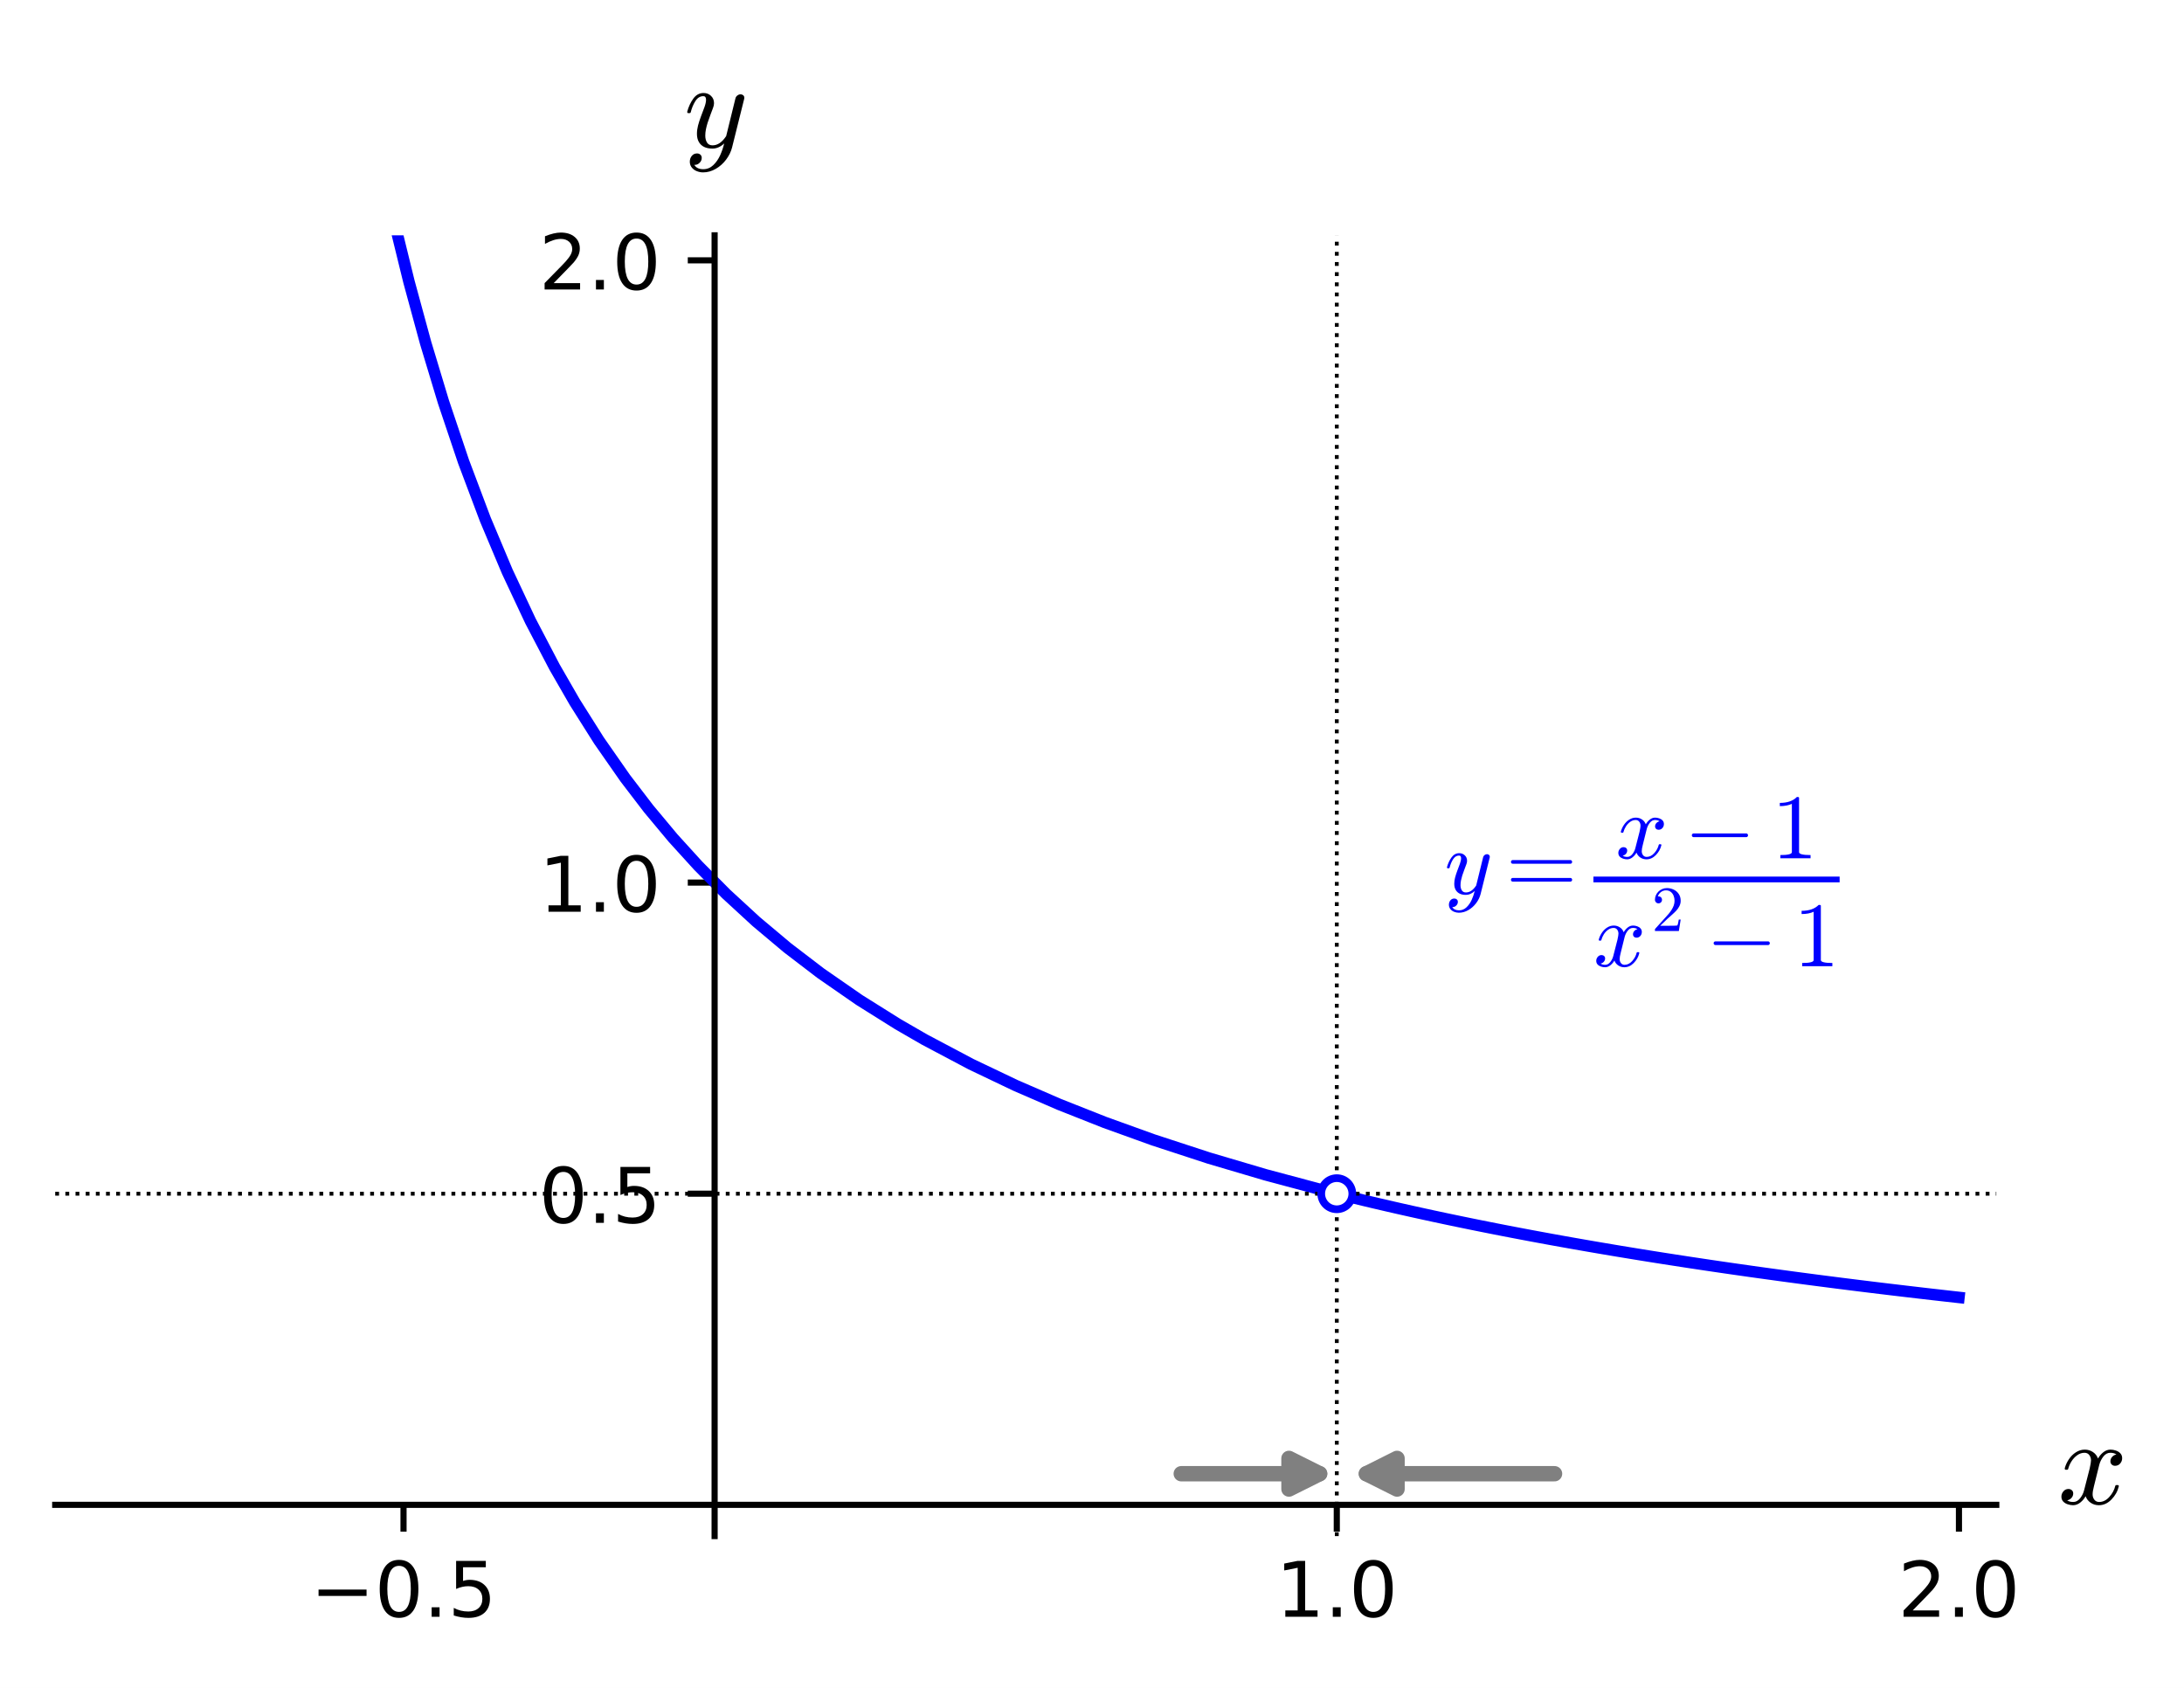
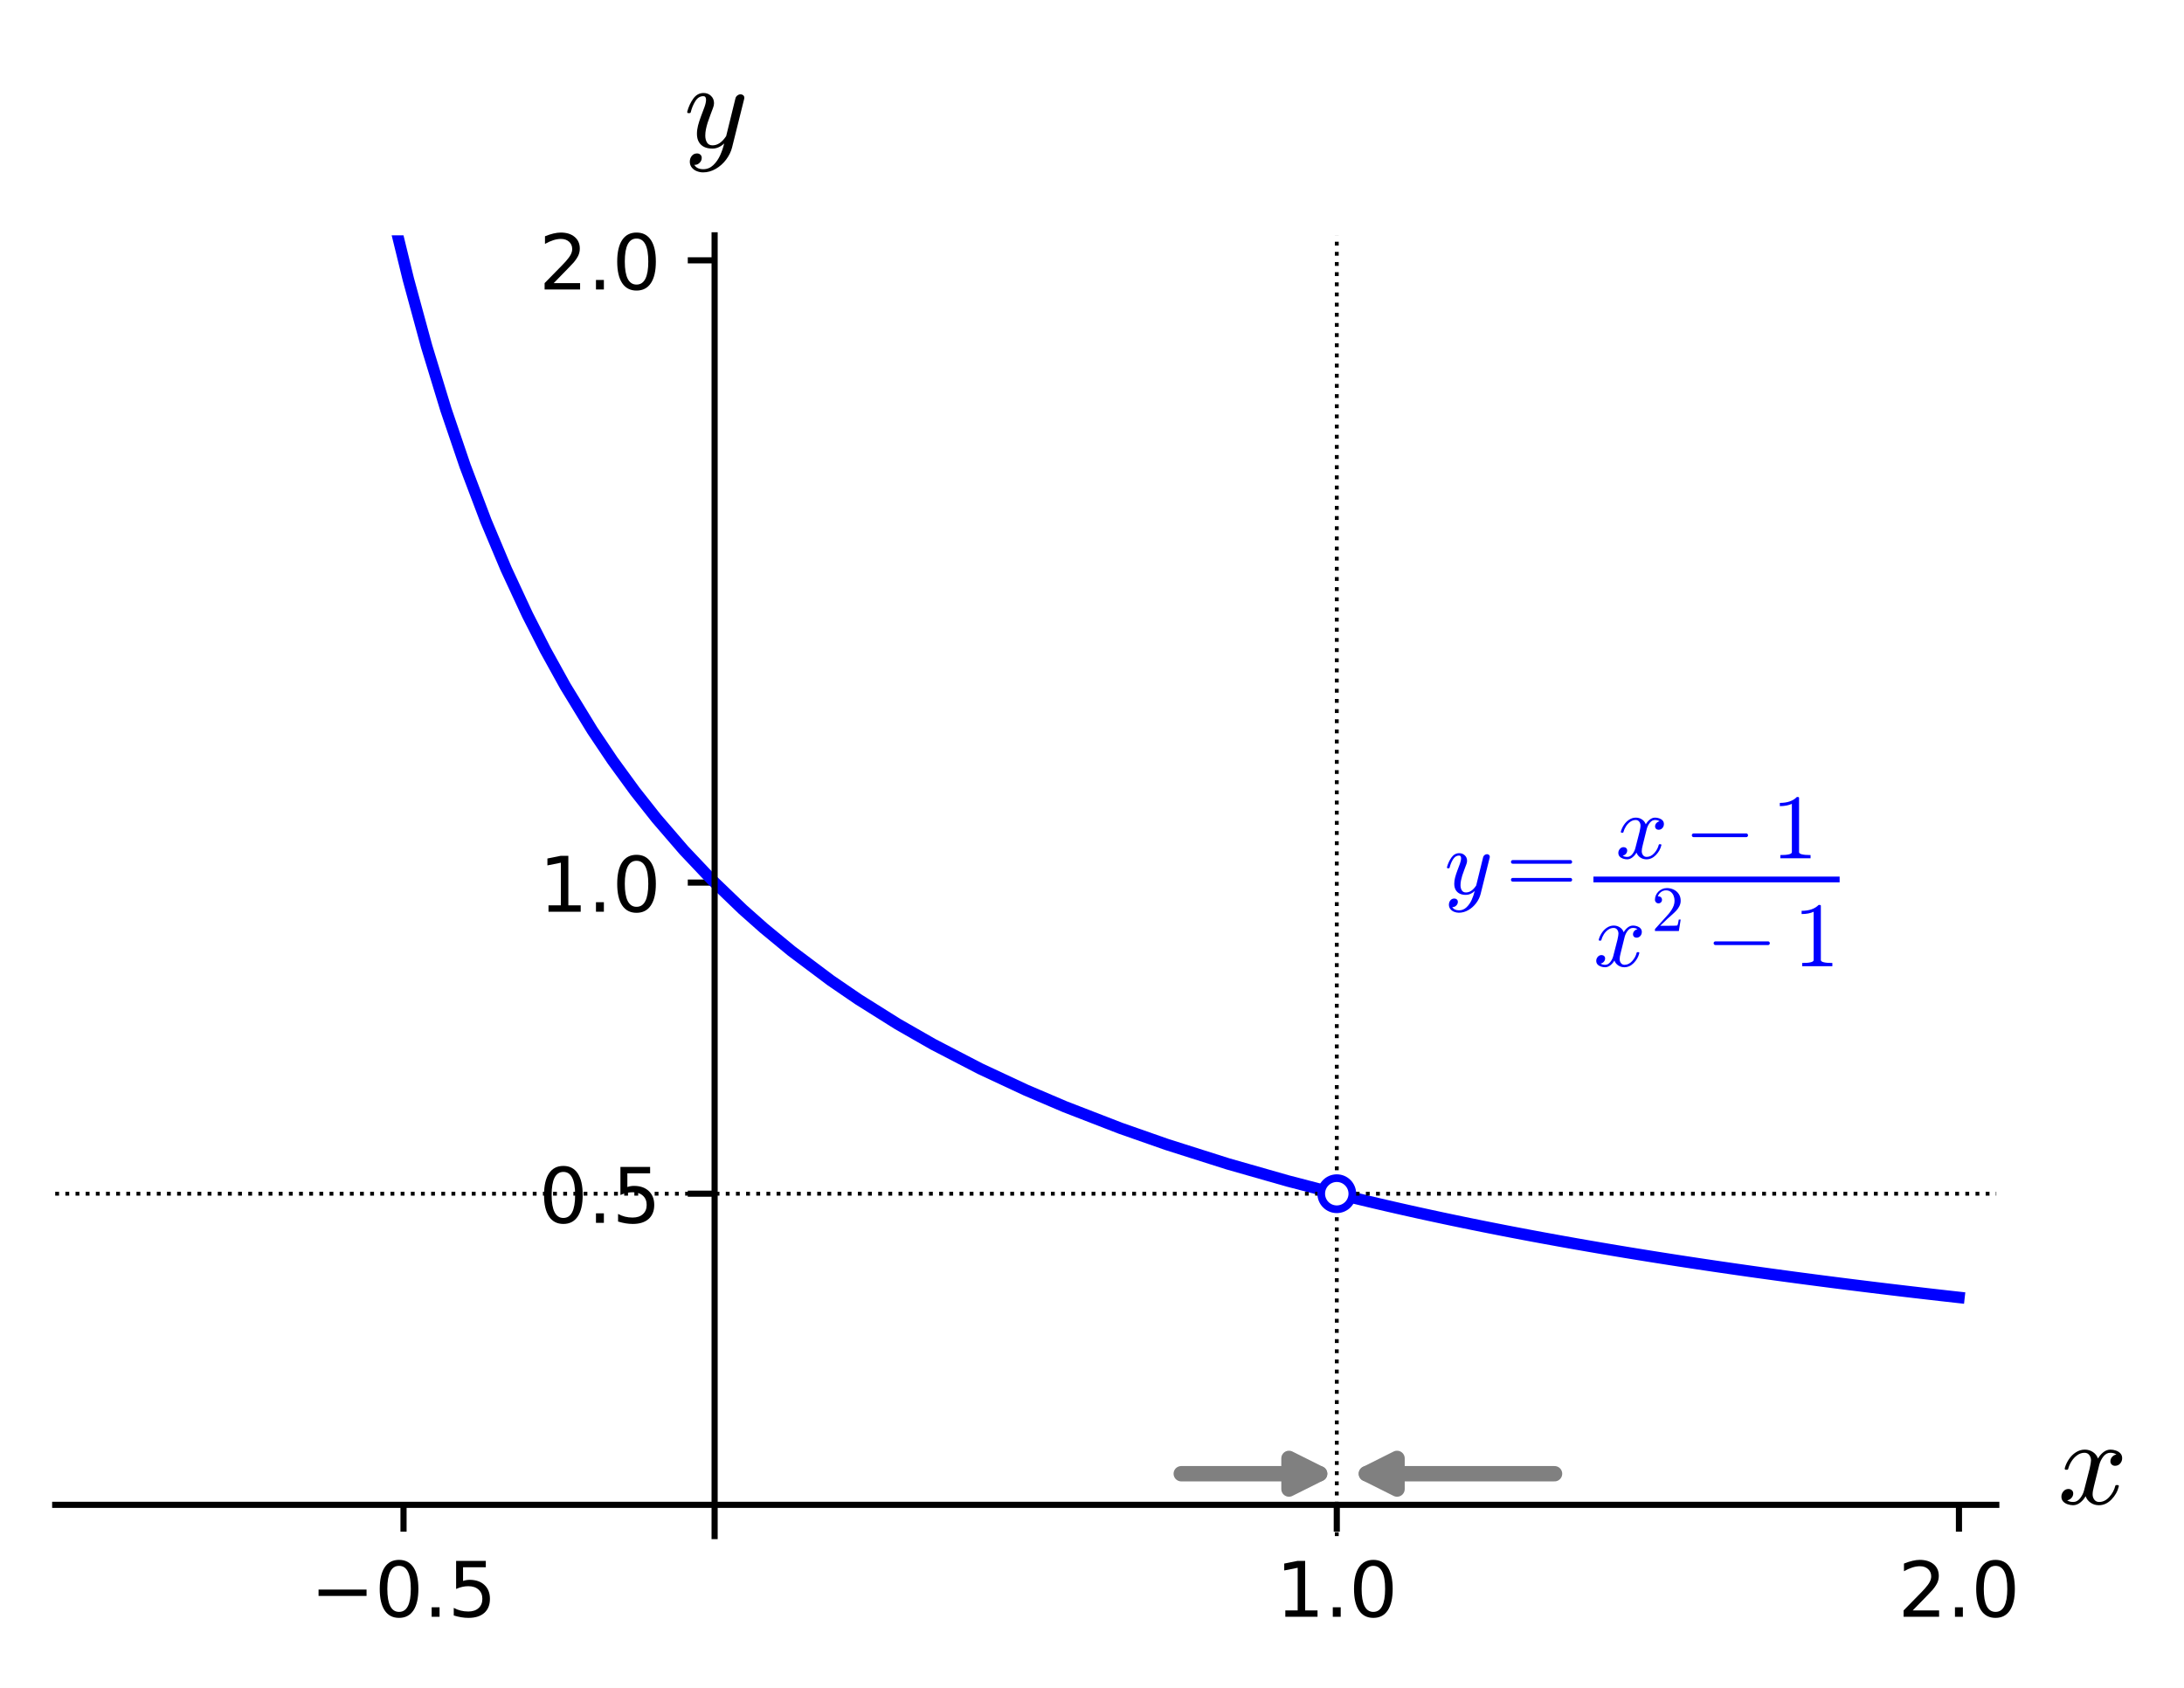
<svg xmlns="http://www.w3.org/2000/svg" xmlns:xlink="http://www.w3.org/1999/xlink" height="220.099pt" version="1.1" viewBox="0 0 284.815 220.099" width="284.815pt">
  <defs>
    <style type="text/css">*{stroke-linecap:butt;stroke-linejoin:round;}</style>
  </defs>
  <g id="figure_1">
    <g id="patch_1">
      <path d="M 0 220.099  L 284.815 220.099  L 284.815 0  L 0 0  z " style="fill:#ffffff;" />
    </g>
    <g id="axes_1">
      <g id="patch_2">
        <path d="M 7.2 200.294  L 260.335 200.294  L 260.335 30.685  L 7.2 30.685  z " style="fill:#ffffff;" />
      </g>
      <g id="matplotlib.axis_1">
        <g id="xtick_1">
          <g id="line2d_1">
            <defs>
-               <path d="M 0 0  L 0 3.5  " id="m3d34a3d340" style="stroke:#000000;stroke-width:0.8;" />
+               <path d="M 0 0  L 0 3.5  " id="m83eec05341" style="stroke:#000000;stroke-width:0.8;" />
            </defs>
            <g>
-               <use style="stroke:#000000;stroke-width:0.8;" x="52.624" xlink:href="#m3d34a3d340" y="196.221" />
+               <use style="stroke:#000000;stroke-width:0.8;" x="52.624" xlink:href="#m83eec05341" y="196.221" />
            </g>
          </g>
          <g id="text_1">
            <g transform="translate(40.48289 210.8193)scale(0.1 -0.1)">
              <defs>
                <path d="M 10.594 35.5  L 73.188 35.5  L 73.188 27.203  L 10.594 27.203  z " id="DejaVuSans-8722" />
                <path d="M 31.781 66.406  Q 24.172 66.406 20.328 58.906  Q 16.5 51.422 16.5 36.375  Q 16.5 21.391 20.328 13.891  Q 24.172 6.391 31.781 6.391  Q 39.453 6.391 43.281 13.891  Q 47.125 21.391 47.125 36.375  Q 47.125 51.422 43.281 58.906  Q 39.453 66.406 31.781 66.406  z M 31.781 74.219  Q 44.047 74.219 50.516 64.516  Q 56.984 54.828 56.984 36.375  Q 56.984 17.969 50.516 8.266  Q 44.047 -1.422 31.781 -1.422  Q 19.531 -1.422 13.062 8.266  Q 6.594 17.969 6.594 36.375  Q 6.594 54.828 13.062 64.516  Q 19.531 74.219 31.781 74.219  z " id="DejaVuSans-48" />
                <path d="M 10.688 12.406  L 21 12.406  L 21 0  L 10.688 0  z " id="DejaVuSans-46" />
                <path d="M 10.797 72.906  L 49.516 72.906  L 49.516 64.594  L 19.828 64.594  L 19.828 46.734  Q 21.969 47.469 24.109 47.828  Q 26.266 48.188 28.422 48.188  Q 40.625 48.188 47.75 41.5  Q 54.891 34.812 54.891 23.391  Q 54.891 11.625 47.562 5.094  Q 40.234 -1.422 26.906 -1.422  Q 22.312 -1.422 17.547 -0.641  Q 12.797 0.141 7.719 1.703  L 7.719 11.625  Q 12.109 9.234 16.797 8.062  Q 21.484 6.891 26.703 6.891  Q 35.156 6.891 40.078 11.328  Q 45.016 15.766 45.016 23.391  Q 45.016 31 40.078 35.438  Q 35.156 39.891 26.703 39.891  Q 22.75 39.891 18.812 39.016  Q 14.891 38.141 10.797 36.281  z " id="DejaVuSans-53" />
              </defs>
              <use xlink:href="#DejaVuSans-8722" />
              <use x="83.789" xlink:href="#DejaVuSans-48" />
              <use x="147.412" xlink:href="#DejaVuSans-46" />
              <use x="179.199" xlink:href="#DejaVuSans-53" />
            </g>
          </g>
        </g>
        <g id="xtick_2">
          <g id="line2d_2">
            <g>
-               <use style="stroke:#000000;stroke-width:0.8;" x="174.33" xlink:href="#m3d34a3d340" y="196.221" />
+               <use style="stroke:#000000;stroke-width:0.8;" x="174.33" xlink:href="#m83eec05341" y="196.221" />
            </g>
          </g>
          <g id="text_2">
            <g transform="translate(166.3784 210.8193)scale(0.1 -0.1)">
              <defs>
                <path d="M 12.406 8.297  L 28.516 8.297  L 28.516 63.922  L 10.984 60.406  L 10.984 69.391  L 28.422 72.906  L 38.281 72.906  L 38.281 8.297  L 54.391 8.297  L 54.391 0  L 12.406 0  z " id="DejaVuSans-49" />
              </defs>
              <use xlink:href="#DejaVuSans-49" />
              <use x="63.623" xlink:href="#DejaVuSans-46" />
              <use x="95.41" xlink:href="#DejaVuSans-48" />
            </g>
          </g>
        </g>
        <g id="xtick_3">
          <g id="line2d_3">
            <g>
-               <use style="stroke:#000000;stroke-width:0.8;" x="255.467" xlink:href="#m3d34a3d340" y="196.221" />
+               <use style="stroke:#000000;stroke-width:0.8;" x="255.467" xlink:href="#m83eec05341" y="196.221" />
            </g>
          </g>
          <g id="text_3">
            <g transform="translate(247.5155 210.8193)scale(0.1 -0.1)">
              <defs>
                <path d="M 19.188 8.297  L 53.609 8.297  L 53.609 0  L 7.328 0  L 7.328 8.297  Q 12.938 14.109 22.625 23.891  Q 32.328 33.688 34.812 36.531  Q 39.547 41.844 41.422 45.531  Q 43.312 49.219 43.312 52.781  Q 43.312 58.594 39.234 62.25  Q 35.156 65.922 28.609 65.922  Q 23.969 65.922 18.812 64.312  Q 13.672 62.703 7.812 59.422  L 7.812 69.391  Q 13.766 71.781 18.938 73  Q 24.125 74.219 28.422 74.219  Q 39.75 74.219 46.484 68.547  Q 53.219 62.891 53.219 53.422  Q 53.219 48.922 51.531 44.891  Q 49.859 40.875 45.406 35.406  Q 44.188 33.984 37.641 27.219  Q 31.109 20.453 19.188 8.297  z " id="DejaVuSans-50" />
              </defs>
              <use xlink:href="#DejaVuSans-50" />
              <use x="63.623" xlink:href="#DejaVuSans-46" />
              <use x="95.41" xlink:href="#DejaVuSans-48" />
            </g>
          </g>
        </g>
        <g id="text_4">
          <g transform="translate(268.335 196.2209)scale(0.16 -0.16)">
            <defs>
              <path d="M 7.812 2.875  Q 9.578 1.516 12.797 1.516  Q 15.922 1.516 18.312 4.516  Q 20.703 7.516 21.578 11.078  L 26.125 28.812  Q 27.203 33.641 27.203 35.406  Q 27.203 37.891 25.812 39.75  Q 24.422 41.609 21.922 41.609  Q 18.75 41.609 15.969 39.625  Q 13.188 37.641 11.281 34.594  Q 9.375 31.547 8.594 28.422  Q 8.406 27.781 7.812 27.781  L 6.594 27.781  Q 5.812 27.781 5.812 28.719  L 5.812 29  Q 6.781 32.719 9.125 36.25  Q 11.469 39.797 14.859 41.984  Q 18.266 44.188 22.125 44.188  Q 25.781 44.188 28.734 42.234  Q 31.688 40.281 32.906 36.922  Q 34.625 39.984 37.281 42.078  Q 39.938 44.188 43.109 44.188  Q 45.266 44.188 47.5 43.422  Q 49.75 42.672 51.172 41.109  Q 52.594 39.547 52.594 37.203  Q 52.594 34.672 50.953 32.828  Q 49.312 31 46.781 31  Q 45.172 31 44.094 32.031  Q 43.016 33.062 43.016 34.625  Q 43.016 36.719 44.453 38.297  Q 45.906 39.891 47.906 40.188  Q 46.094 41.609 42.922 41.609  Q 39.703 41.609 37.328 38.625  Q 34.969 35.641 33.984 31.984  L 29.594 14.312  Q 28.516 10.297 28.516 7.719  Q 28.516 5.172 29.953 3.344  Q 31.391 1.516 33.797 1.516  Q 38.484 1.516 42.156 5.641  Q 45.844 9.766 47.016 14.703  Q 47.219 15.281 47.797 15.281  L 49.031 15.281  Q 49.422 15.281 49.656 15.016  Q 49.906 14.75 49.906 14.406  Q 49.906 14.312 49.812 14.109  Q 48.391 8.156 43.844 3.516  Q 39.312 -1.125 33.594 -1.125  Q 29.938 -1.125 26.984 0.844  Q 24.031 2.828 22.797 6.203  Q 21.234 3.266 18.469 1.062  Q 15.719 -1.125 12.594 -1.125  Q 10.453 -1.125 8.172 -0.359  Q 5.906 0.391 4.484 1.953  Q 3.078 3.516 3.078 5.906  Q 3.078 8.25 4.703 10.172  Q 6.344 12.109 8.797 12.109  Q 10.453 12.109 11.578 11.109  Q 12.703 10.109 12.703 8.5  Q 12.703 6.391 11.297 4.828  Q 9.906 3.266 7.812 2.875  z " id="Cmmi10-120" />
            </defs>
            <use transform="translate(0 0.8125)" xlink:href="#Cmmi10-120" />
          </g>
        </g>
      </g>
      <g id="matplotlib.axis_2">
        <g id="ytick_1">
          <g id="line2d_4">
            <defs>
-               <path d="M 0 0  L -3.5 0  " id="mf199559f20" style="stroke:#000000;stroke-width:0.8;" />
+               <path d="M 0 0  L -3.5 0  " id="m696191f2e1" style="stroke:#000000;stroke-width:0.8;" />
            </defs>
            <g>
-               <use style="stroke:#000000;stroke-width:0.8;" x="93.193" xlink:href="#mf199559f20" y="115.084" />
+               <use style="stroke:#000000;stroke-width:0.8;" x="93.193" xlink:href="#m696191f2e1" y="115.084" />
            </g>
          </g>
          <g id="text_5">
            <g transform="translate(70.28971 118.883)scale(0.1 -0.1)">
              <use xlink:href="#DejaVuSans-49" />
              <use x="63.623" xlink:href="#DejaVuSans-46" />
              <use x="95.41" xlink:href="#DejaVuSans-48" />
            </g>
          </g>
        </g>
        <g id="ytick_2">
          <g id="line2d_5">
            <g>
-               <use style="stroke:#000000;stroke-width:0.8;" x="93.193" xlink:href="#mf199559f20" y="155.652" />
+               <use style="stroke:#000000;stroke-width:0.8;" x="93.193" xlink:href="#m696191f2e1" y="155.652" />
            </g>
          </g>
          <g id="text_6">
            <g transform="translate(70.28971 159.4516)scale(0.1 -0.1)">
              <use xlink:href="#DejaVuSans-48" />
              <use x="63.623" xlink:href="#DejaVuSans-46" />
              <use x="95.41" xlink:href="#DejaVuSans-53" />
            </g>
          </g>
        </g>
        <g id="ytick_3">
          <g id="line2d_6">
            <g>
-               <use style="stroke:#000000;stroke-width:0.8;" x="93.193" xlink:href="#mf199559f20" y="33.947" />
+               <use style="stroke:#000000;stroke-width:0.8;" x="93.193" xlink:href="#m696191f2e1" y="33.947" />
            </g>
          </g>
          <g id="text_7">
            <g transform="translate(70.28971 37.74593)scale(0.1 -0.1)">
              <use xlink:href="#DejaVuSans-50" />
              <use x="63.623" xlink:href="#DejaVuSans-46" />
              <use x="95.41" xlink:href="#DejaVuSans-48" />
            </g>
          </g>
        </g>
        <g id="text_8">
          <g transform="translate(89.19284 19.325)scale(0.16 -0.16)">
            <defs>
              <path d="M 8.406 -14.312  Q 10.5 -17.922 15.719 -17.922  Q 20.453 -17.922 23.922 -14.594  Q 27.391 -11.281 29.516 -6.562  Q 31.641 -1.859 32.812 3.078  Q 28.375 -1.125 23.188 -1.125  Q 19.234 -1.125 16.453 0.234  Q 13.672 1.609 12.125 4.312  Q 10.594 7.031 10.594 10.891  Q 10.594 14.156 11.469 17.594  Q 12.359 21.047 13.938 25.266  Q 15.531 29.5 16.703 32.625  Q 18.016 36.281 18.016 38.625  Q 18.016 41.609 15.828 41.609  Q 11.859 41.609 9.297 37.531  Q 6.734 33.453 5.516 28.422  Q 5.328 27.781 4.688 27.781  L 3.516 27.781  Q 2.688 27.781 2.688 28.719  L 2.688 29  Q 4.297 34.969 7.609 39.578  Q 10.938 44.188 16.016 44.188  Q 19.578 44.188 22.047 41.844  Q 24.516 39.5 24.516 35.891  Q 24.516 34.031 23.688 31.984  Q 23.25 30.766 21.688 26.656  Q 20.125 22.562 19.281 19.875  Q 18.453 17.188 17.922 14.594  Q 17.391 12.016 17.391 9.422  Q 17.391 6.109 18.797 3.812  Q 20.219 1.516 23.297 1.516  Q 29.5 1.516 34.422 9.078  L 42 39.891  Q 42.328 41.219 43.547 42.156  Q 44.781 43.109 46.188 43.109  Q 47.406 43.109 48.312 42.328  Q 49.219 41.547 49.219 40.281  Q 49.219 39.703 49.125 39.5  L 39.203 -0.297  Q 37.891 -5.422 34.375 -10.109  Q 30.859 -14.797 25.906 -17.656  Q 20.953 -20.516 15.578 -20.516  Q 12.984 -20.516 10.438 -19.5  Q 7.906 -18.5 6.344 -16.5  Q 4.781 -14.5 4.781 -11.812  Q 4.781 -9.078 6.391 -7.078  Q 8.016 -5.078 10.688 -5.078  Q 12.312 -5.078 13.406 -6.078  Q 14.5 -7.078 14.5 -8.688  Q 14.5 -10.984 12.781 -12.688  Q 11.078 -14.406 8.797 -14.406  Q 8.688 -14.359 8.594 -14.328  Q 8.5 -14.312 8.406 -14.312  z " id="Cmmi10-121" />
            </defs>
            <use transform="translate(0 0.8125)" xlink:href="#Cmmi10-121" />
          </g>
        </g>
      </g>
      <g id="patch_3">
-         <path clip-path="url(#p2db5063d47)" d="M 202.728 192.164  Q 189.34 192.164 178.189 192.164  " style="fill:none;stroke:#808080;stroke-linecap:round;stroke-width:2;" />
-         <path clip-path="url(#p2db5063d47)" d="M 182.189 194.164  L 178.189 192.164  L 182.189 190.164  L 182.189 194.164  z " style="fill:#808080;stroke:#808080;stroke-linecap:round;stroke-width:2;" />
+         <path clip-path="url(#pe3473d431f)" d="M 202.728 192.164  Q 189.34 192.164 178.189 192.164  " style="fill:none;stroke:#808080;stroke-linecap:round;stroke-width:2;" />
+         <path clip-path="url(#pe3473d431f)" d="M 182.189 194.164  L 178.189 192.164  L 182.189 190.164  L 182.189 194.164  z " style="fill:#808080;stroke:#808080;stroke-linecap:round;stroke-width:2;" />
      </g>
      <g id="patch_4">
-         <path clip-path="url(#p2db5063d47)" d="M 154.046 192.164  Q 164.188 192.164 172.094 192.164  " style="fill:none;stroke:#808080;stroke-linecap:round;stroke-width:2;" />
-         <path clip-path="url(#p2db5063d47)" d="M 168.094 190.164  L 172.094 192.164  L 168.094 194.164  L 168.094 190.164  z " style="fill:#808080;stroke:#808080;stroke-linecap:round;stroke-width:2;" />
+         <path clip-path="url(#pe3473d431f)" d="M 154.046 192.164  Q 164.188 192.164 172.094 192.164  " style="fill:none;stroke:#808080;stroke-linecap:round;stroke-width:2;" />
+         <path clip-path="url(#pe3473d431f)" d="M 168.094 190.164  L 172.094 192.164  L 168.094 194.164  L 168.094 190.164  z " style="fill:#808080;stroke:#808080;stroke-linecap:round;stroke-width:2;" />
      </g>
      <g id="line2d_7">
-         <path clip-path="url(#p2db5063d47)" d="M 45.436 -1  L 47.242 9.125  L 49.132 18.661  L 51.148 27.818  L 53.331 36.724  L 55.503 44.698  L 57.825 52.385  L 60.445 60.174  L 63.287 67.72  L 66.159 74.542  L 69.177 80.971  L 72.315 86.973  L 74.956 91.56  L 78.117 96.568  L 81.55 101.49  L 84.582 105.451  L 87.772 109.275  L 91.05 112.882  L 94.711 116.574  L 98.611 120.162  L 102.692 123.588  L 107.043 126.915  L 112.061 130.392  L 117.101 133.551  L 120.562 135.55  L 126.646 138.771  L 132.456 141.543  L 138.145 144.01  L 144.059 146.349  L 150.409 148.638  L 157.647 151.004  L 165.027 153.185  L 173.164 155.359  L 174.087 155.591  L 174.087 155.591  " style="fill:none;stroke:#0000ff;stroke-linecap:square;stroke-width:1.5;" />
+         <path clip-path="url(#pe3473d431f)" d="M 45.436 -1  L 47.152 8.645  L 49.098 18.5  L 51.192 28.007  L 53.253 36.422  L 55.634 45.155  L 58.156 53.417  L 60.654 60.758  L 63.386 67.97  L 66.008 74.202  L 68.777 80.159  L 71.125 84.771  L 73.725 89.471  L 77.243 95.231  L 79.878 99.155  L 82.811 103.178  L 85.61 106.719  L 89.176 110.858  L 92.774 114.663  L 96.864 118.596  L 99.605 121.026  L 103.219 124.007  L 108.334 127.844  L 111.934 130.308  L 117.067 133.53  L 121.69 136.174  L 127.81 139.348  L 133.789 142.142  L 138.88 144.313  L 146.113 147.113  L 152.179 149.239  L 160.137 151.764  L 167.963 153.996  L 174.087 155.591  L 174.087 155.591  " style="fill:none;stroke:#0000ff;stroke-linecap:square;stroke-width:1.5;" />
      </g>
      <g id="line2d_8">
-         <path clip-path="url(#p2db5063d47)" d="M 176.274 156.133  L 176.652 156.225  L 177.95 156.538  L 179.048 156.799  L 181.043 157.264  L 182.32 157.556  L 182.788 157.662  L 184.222 157.983  L 185.568 158.28  L 186.909 158.571  L 188.449 158.9  L 188.867 158.988  L 190.494 159.327  L 191.833 159.602  L 192.934 159.825  L 194.388 160.115  L 195.04 160.244  L 196.165 160.464  L 197.579 160.736  L 199.557 161.111  L 200.777 161.337  L 202.256 161.609  L 202.304 161.618  L 203.585 161.849  L 205.058 162.111  L 206.702 162.399  L 207.986 162.621  L 208.572 162.721  L 210.509 163.048  L 211.172 163.159  L 213.079 163.472  L 213.863 163.6  L 215.347 163.838  L 216.686 164.05  L 217.024 164.103  L 218.461 164.326  L 220.523 164.642  L 220.924 164.702  L 222.717 164.971  L 224.206 165.19  L 224.734 165.267  L 225.741 165.413  L 226.958 165.587  L 228.571 165.816  L 229.554 165.953  L 230.518 166.086  L 232.254 166.324  L 233.425 166.482  L 234.533 166.63  L 235.447 166.751  L 236.987 166.953  L 238.512 167.15  L 239.714 167.304  L 240.345 167.384  L 242.382 167.639  L 243.236 167.744  L 243.901 167.826  L 245.183 167.982  L 246.656 168.159  L 248.451 168.372  L 248.977 168.434  L 250.211 168.578  L 251.986 168.783  L 252.426 168.833  L 253.9 169  L 255.467 169.175  " style="fill:none;stroke:#0000ff;stroke-linecap:square;stroke-width:1.5;" />
+         <path clip-path="url(#pe3473d431f)" d="M 175.614 155.971  L 176.796 156.26  L 178.541 156.678  L 179.633 156.936  L 180.765 157.2  L 182.187 157.526  L 183.111 157.735  L 184.801 158.112  L 186.341 158.448  L 187.413 158.679  L 188.492 158.909  L 189.291 159.077  L 190.966 159.425  L 191.785 159.592  L 193.412 159.921  L 194.197 160.077  L 195.981 160.428  L 196.175 160.466  L 197.693 160.758  L 199.311 161.064  L 199.905 161.176  L 201.126 161.402  L 203.297 161.797  L 203.754 161.879  L 205.548 162.198  L 206.713 162.401  L 207.281 162.5  L 208.85 162.769  L 209.965 162.957  L 211.791 163.261  L 212.245 163.336  L 213.906 163.606  L 215.322 163.834  L 216.132 163.962  L 217.715 164.211  L 218.976 164.406  L 219.723 164.52  L 221.531 164.794  L 223.006 165.013  L 223.776 165.127  L 224.428 165.222  L 226.513 165.524  L 227.726 165.696  L 228.336 165.783  L 229.199 165.904  L 230.944 166.145  L 231.778 166.259  L 233.38 166.476  L 234.169 166.582  L 235.332 166.736  L 237.48 167.017  L 238.926 167.203  L 239.56 167.284  L 241.134 167.483  L 242.106 167.604  L 242.831 167.694  L 244.212 167.864  L 245.221 167.987  L 246.671 168.161  L 248.598 168.39  L 249.667 168.515  L 250.41 168.601  L 251.595 168.738  L 252.918 168.889  L 253.773 168.986  L 255.467 169.175  " style="fill:none;stroke:#0000ff;stroke-linecap:square;stroke-width:1.5;" />
      </g>
      <g id="line2d_9" />
      <g id="line2d_10">
-         <path clip-path="url(#p2db5063d47)" d="M 7.2 155.652  L 260.335 155.652  " style="fill:none;stroke:#000000;stroke-dasharray:0.5,0.825;stroke-dashoffset:0;stroke-width:0.5;" />
+         <path clip-path="url(#pe3473d431f)" d="M 7.2 155.652  L 260.335 155.652  " style="fill:none;stroke:#000000;stroke-dasharray:0.5,0.825;stroke-dashoffset:0;stroke-width:0.5;" />
      </g>
      <g id="line2d_11">
-         <path clip-path="url(#p2db5063d47)" d="M 174.33 200.294  L 174.33 30.685  " style="fill:none;stroke:#000000;stroke-dasharray:0.5,0.825;stroke-dashoffset:0;stroke-width:0.5;" />
+         <path clip-path="url(#pe3473d431f)" d="M 174.33 200.294  L 174.33 30.685  " style="fill:none;stroke:#000000;stroke-dasharray:0.5,0.825;stroke-dashoffset:0;stroke-width:0.5;" />
      </g>
      <g id="patch_5">
        <path d="M 93.193 200.294  L 93.193 30.685  " style="fill:none;stroke:#000000;stroke-linecap:square;stroke-linejoin:miter;stroke-width:0.8;" />
      </g>
      <g id="patch_6">
        <path d="M 7.2 196.221  L 260.335 196.221  " style="fill:none;stroke:#000000;stroke-linecap:square;stroke-linejoin:miter;stroke-width:0.8;" />
      </g>
      <g id="text_9">
        <g style="fill:#0000ff;" transform="translate(188.3785 116.6438)scale(0.12 -0.12)">
          <defs>
            <path d="M 7.516 13.281  Q 6.688 13.281 6.141 13.906  Q 5.609 14.547 5.609 15.281  Q 5.609 16.109 6.141 16.688  Q 6.688 17.281 7.516 17.281  L 70.312 17.281  Q 71.047 17.281 71.578 16.688  Q 72.125 16.109 72.125 15.281  Q 72.125 14.547 71.578 13.906  Q 71.047 13.281 70.312 13.281  z M 7.516 32.719  Q 6.688 32.719 6.141 33.297  Q 5.609 33.891 5.609 34.719  Q 5.609 35.453 6.141 36.078  Q 6.688 36.719 7.516 36.719  L 70.312 36.719  Q 71.047 36.719 71.578 36.078  Q 72.125 35.453 72.125 34.719  Q 72.125 33.891 71.578 33.297  Q 71.047 32.719 70.312 32.719  z " id="Cmr10-61" />
            <path d="M 10.203 23  Q 9.375 23 8.828 23.625  Q 8.297 24.266 8.297 25  Q 8.297 25.734 8.828 26.359  Q 9.375 27 10.203 27  L 67.578 27  Q 68.359 27 68.875 26.359  Q 69.391 25.734 69.391 25  Q 69.391 24.266 68.875 23.625  Q 68.359 23 67.578 23  z " id="Cmsy10-161" />
            <path d="M 9.281 0  L 9.281 3.516  Q 21.781 3.516 21.781 6.688  L 21.781 59.188  Q 16.609 56.688 8.688 56.688  L 8.688 60.203  Q 20.953 60.203 27.203 66.609  L 28.609 66.609  Q 28.953 66.609 29.266 66.328  Q 29.594 66.062 29.594 65.719  L 29.594 6.688  Q 29.594 3.516 42.094 3.516  L 42.094 0  z " id="Cmr10-49" />
            <path d="M 4.984 0  L 4.984 2.688  Q 4.984 2.938 5.172 3.219  L 20.703 20.406  Q 24.219 24.219 26.406 26.797  Q 28.609 29.391 30.75 32.766  Q 32.906 36.141 34.156 39.625  Q 35.406 43.109 35.406 47.016  Q 35.406 51.125 33.891 54.859  Q 32.375 58.594 29.375 60.844  Q 26.375 63.094 22.125 63.094  Q 17.781 63.094 14.312 60.469  Q 10.844 57.859 9.422 53.719  Q 9.812 53.812 10.5 53.812  Q 12.75 53.812 14.328 52.297  Q 15.922 50.781 15.922 48.391  Q 15.922 46.094 14.328 44.5  Q 12.75 42.922 10.5 42.922  Q 8.156 42.922 6.562 44.547  Q 4.984 46.188 4.984 48.391  Q 4.984 52.156 6.391 55.438  Q 7.812 58.734 10.469 61.297  Q 13.141 63.875 16.484 65.234  Q 19.828 66.609 23.578 66.609  Q 29.297 66.609 34.219 64.188  Q 39.156 61.766 42.031 57.344  Q 44.922 52.938 44.922 47.016  Q 44.922 42.672 43.016 38.766  Q 41.109 34.859 38.125 31.656  Q 35.156 28.469 30.516 24.406  Q 25.875 20.359 24.422 19  L 13.094 8.109  L 22.703 8.109  Q 29.781 8.109 34.547 8.219  Q 39.312 8.344 39.594 8.594  Q 40.766 9.859 42 17.828  L 44.922 17.828  L 42.094 0  z " id="Cmr10-50" />
          </defs>
          <use transform="translate(0 0.765625)" xlink:href="#Cmmi10-121" />
          <use transform="translate(66.58203 0.765625)" xlink:href="#Cmr10-61" />
          <use transform="translate(185.8262 39.39062)" xlink:href="#Cmmi10-120" />
          <use transform="translate(260.4648 39.39062)" xlink:href="#Cmsy10-161" />
          <use transform="translate(355.709 39.39062)" xlink:href="#Cmr10-49" />
          <use transform="translate(161.8262 -77.875)" xlink:href="#Cmmi10-120" />
          <use transform="translate(225.2095 -39.61094)scale(0.7)" xlink:href="#Cmr10-50" />
          <use transform="translate(284.1455 -77.875)" xlink:href="#Cmsy10-161" />
          <use transform="translate(379.3896 -77.875)" xlink:href="#Cmr10-49" />
          <path d="M 161.826 13.266  L 161.826 19.516  L 429.39 19.516  L 429.39 13.266  L 161.826 13.266  z " />
        </g>
      </g>
      <g id="patch_7">
-         <path clip-path="url(#p2db5063d47)" d="M 174.33 157.681  C 174.868 157.681 175.384 157.467 175.764 157.087  C 176.145 156.706 176.358 156.19 176.358 155.652  C 176.358 155.114 176.145 154.598 175.764 154.218  C 175.384 153.838 174.868 153.624 174.33 153.624  C 173.792 153.624 173.276 153.838 172.896 154.218  C 172.515 154.598 172.302 155.114 172.302 155.652  C 172.302 156.19 172.515 156.706 172.896 157.087  C 173.276 157.467 173.792 157.681 174.33 157.681  z " style="fill:#ffffff;stroke:#0000ff;stroke-linejoin:miter;" />
+         <path clip-path="url(#pe3473d431f)" d="M 174.33 157.681  C 174.868 157.681 175.384 157.467 175.764 157.087  C 176.145 156.706 176.358 156.19 176.358 155.652  C 176.358 155.114 176.145 154.598 175.764 154.218  C 175.384 153.838 174.868 153.624 174.33 153.624  C 173.792 153.624 173.276 153.838 172.896 154.218  C 172.515 154.598 172.302 155.114 172.302 155.652  C 172.302 156.19 172.515 156.706 172.896 157.087  C 173.276 157.467 173.792 157.681 174.33 157.681  z " style="fill:#ffffff;stroke:#0000ff;stroke-linejoin:miter;" />
      </g>
    </g>
  </g>
  <defs>
-     <clipPath id="p2db5063d47">
+     <clipPath id="pe3473d431f">
      <rect height="169.609" width="253.135" x="7.2" y="30.685" />
    </clipPath>
  </defs>
</svg>
